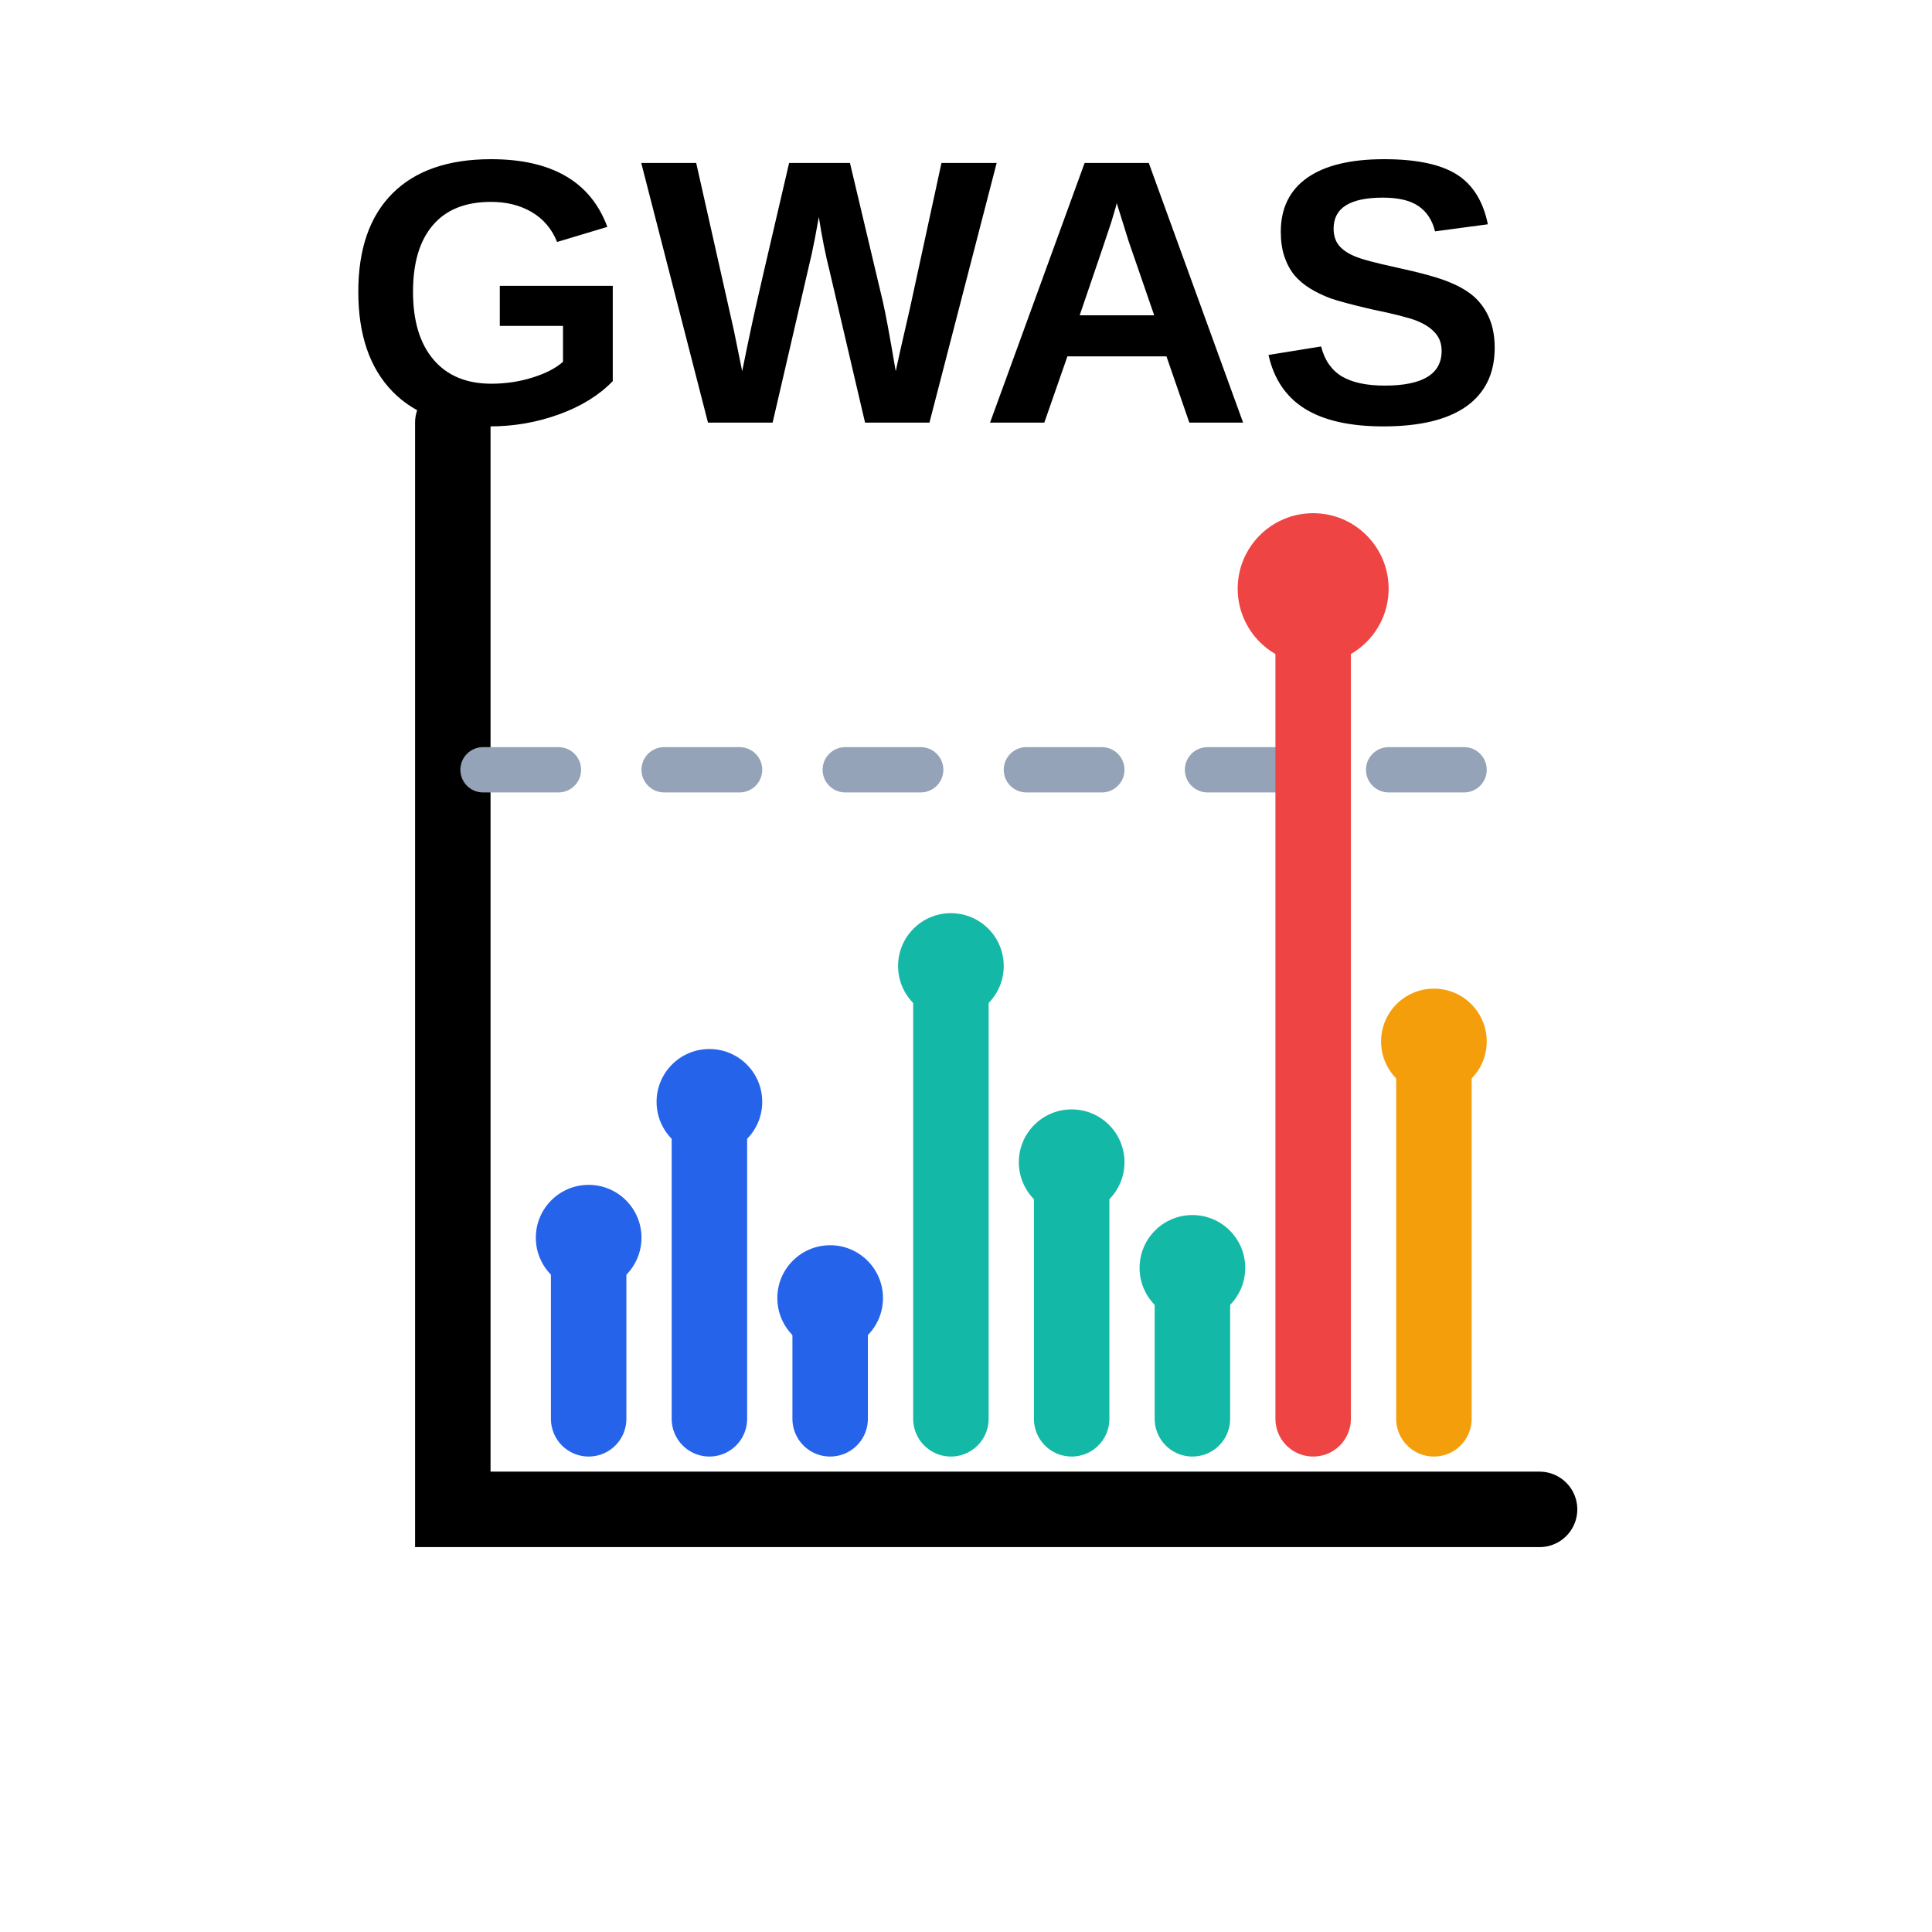
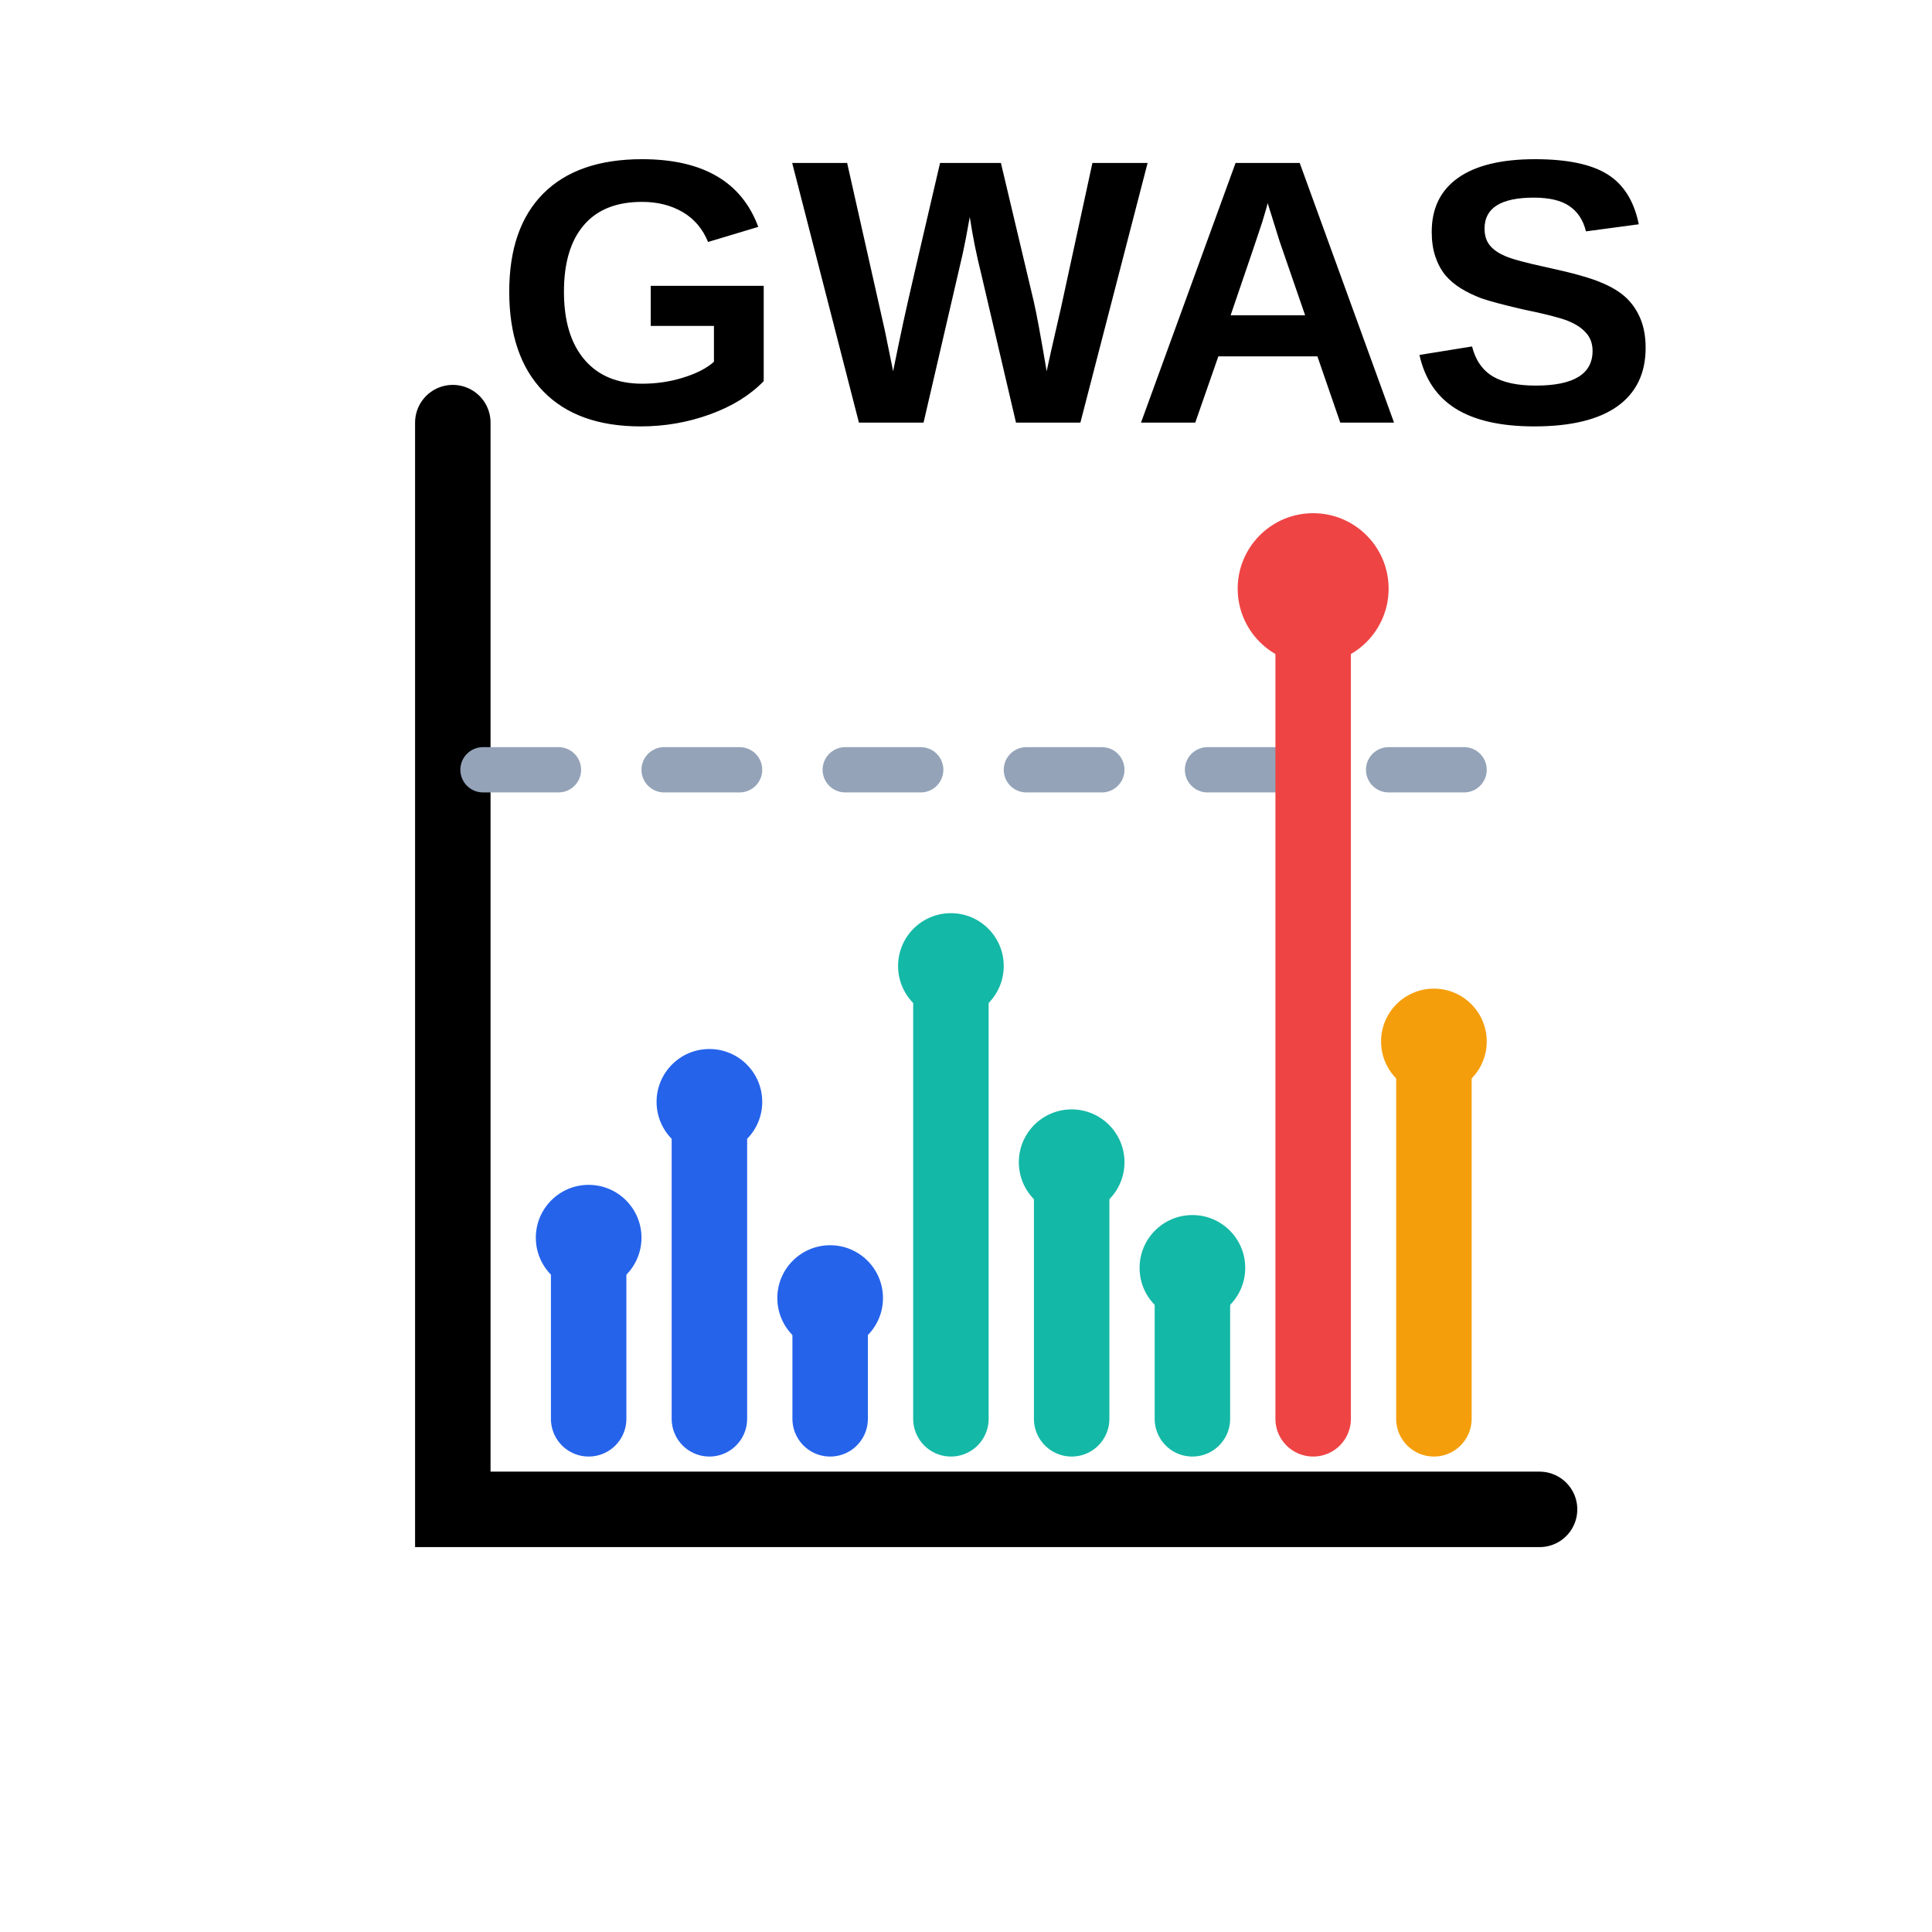
<svg xmlns="http://www.w3.org/2000/svg" viewBox="0 0 128 128" role="img" aria-label="GWAS Manhattan plot logo">
  <path d="M30 28v72h72" fill="none" stroke="currentColor" stroke-width="5" stroke-linecap="round" />
  <path d="M32 51h68" fill="none" stroke="#94A3B8" stroke-width="3" stroke-linecap="round" stroke-dasharray="5 7" />
-   <text x="100" y="28" fill="currentColor" font-family="Arial, Helvetica, sans-serif" font-size="25" font-weight="700" text-anchor="end" letter-spacing=".3">GWAS</text>
+   <text x="110" y="28" fill="currentColor" font-family="Arial, Helvetica, sans-serif" font-size="25" font-weight="700" text-anchor="end" letter-spacing=".3">GWAS</text>
  <g stroke-linecap="round" stroke-width="5">
    <path d="M39 94V82" stroke="#2563EB" />
    <path d="M47 94V73" stroke="#2563EB" />
    <path d="M55 94V86" stroke="#2563EB" />
    <path d="M63 94V64" stroke="#14B8A6" />
    <path d="M71 94V77" stroke="#14B8A6" />
    <path d="M79 94V84" stroke="#14B8A6" />
    <path d="M87 94V39" stroke="#EF4444" />
    <path d="M95 94V69" stroke="#F59E0B" />
  </g>
  <g>
    <circle cx="39" cy="82" r="3.5" fill="#2563EB" />
    <circle cx="47" cy="73" r="3.5" fill="#2563EB" />
    <circle cx="55" cy="86" r="3.5" fill="#2563EB" />
    <circle cx="63" cy="64" r="3.5" fill="#14B8A6" />
    <circle cx="71" cy="77" r="3.5" fill="#14B8A6" />
    <circle cx="79" cy="84" r="3.5" fill="#14B8A6" />
    <circle cx="87" cy="39" r="5" fill="#EF4444" />
    <circle cx="95" cy="69" r="3.5" fill="#F59E0B" />
  </g>
</svg>
